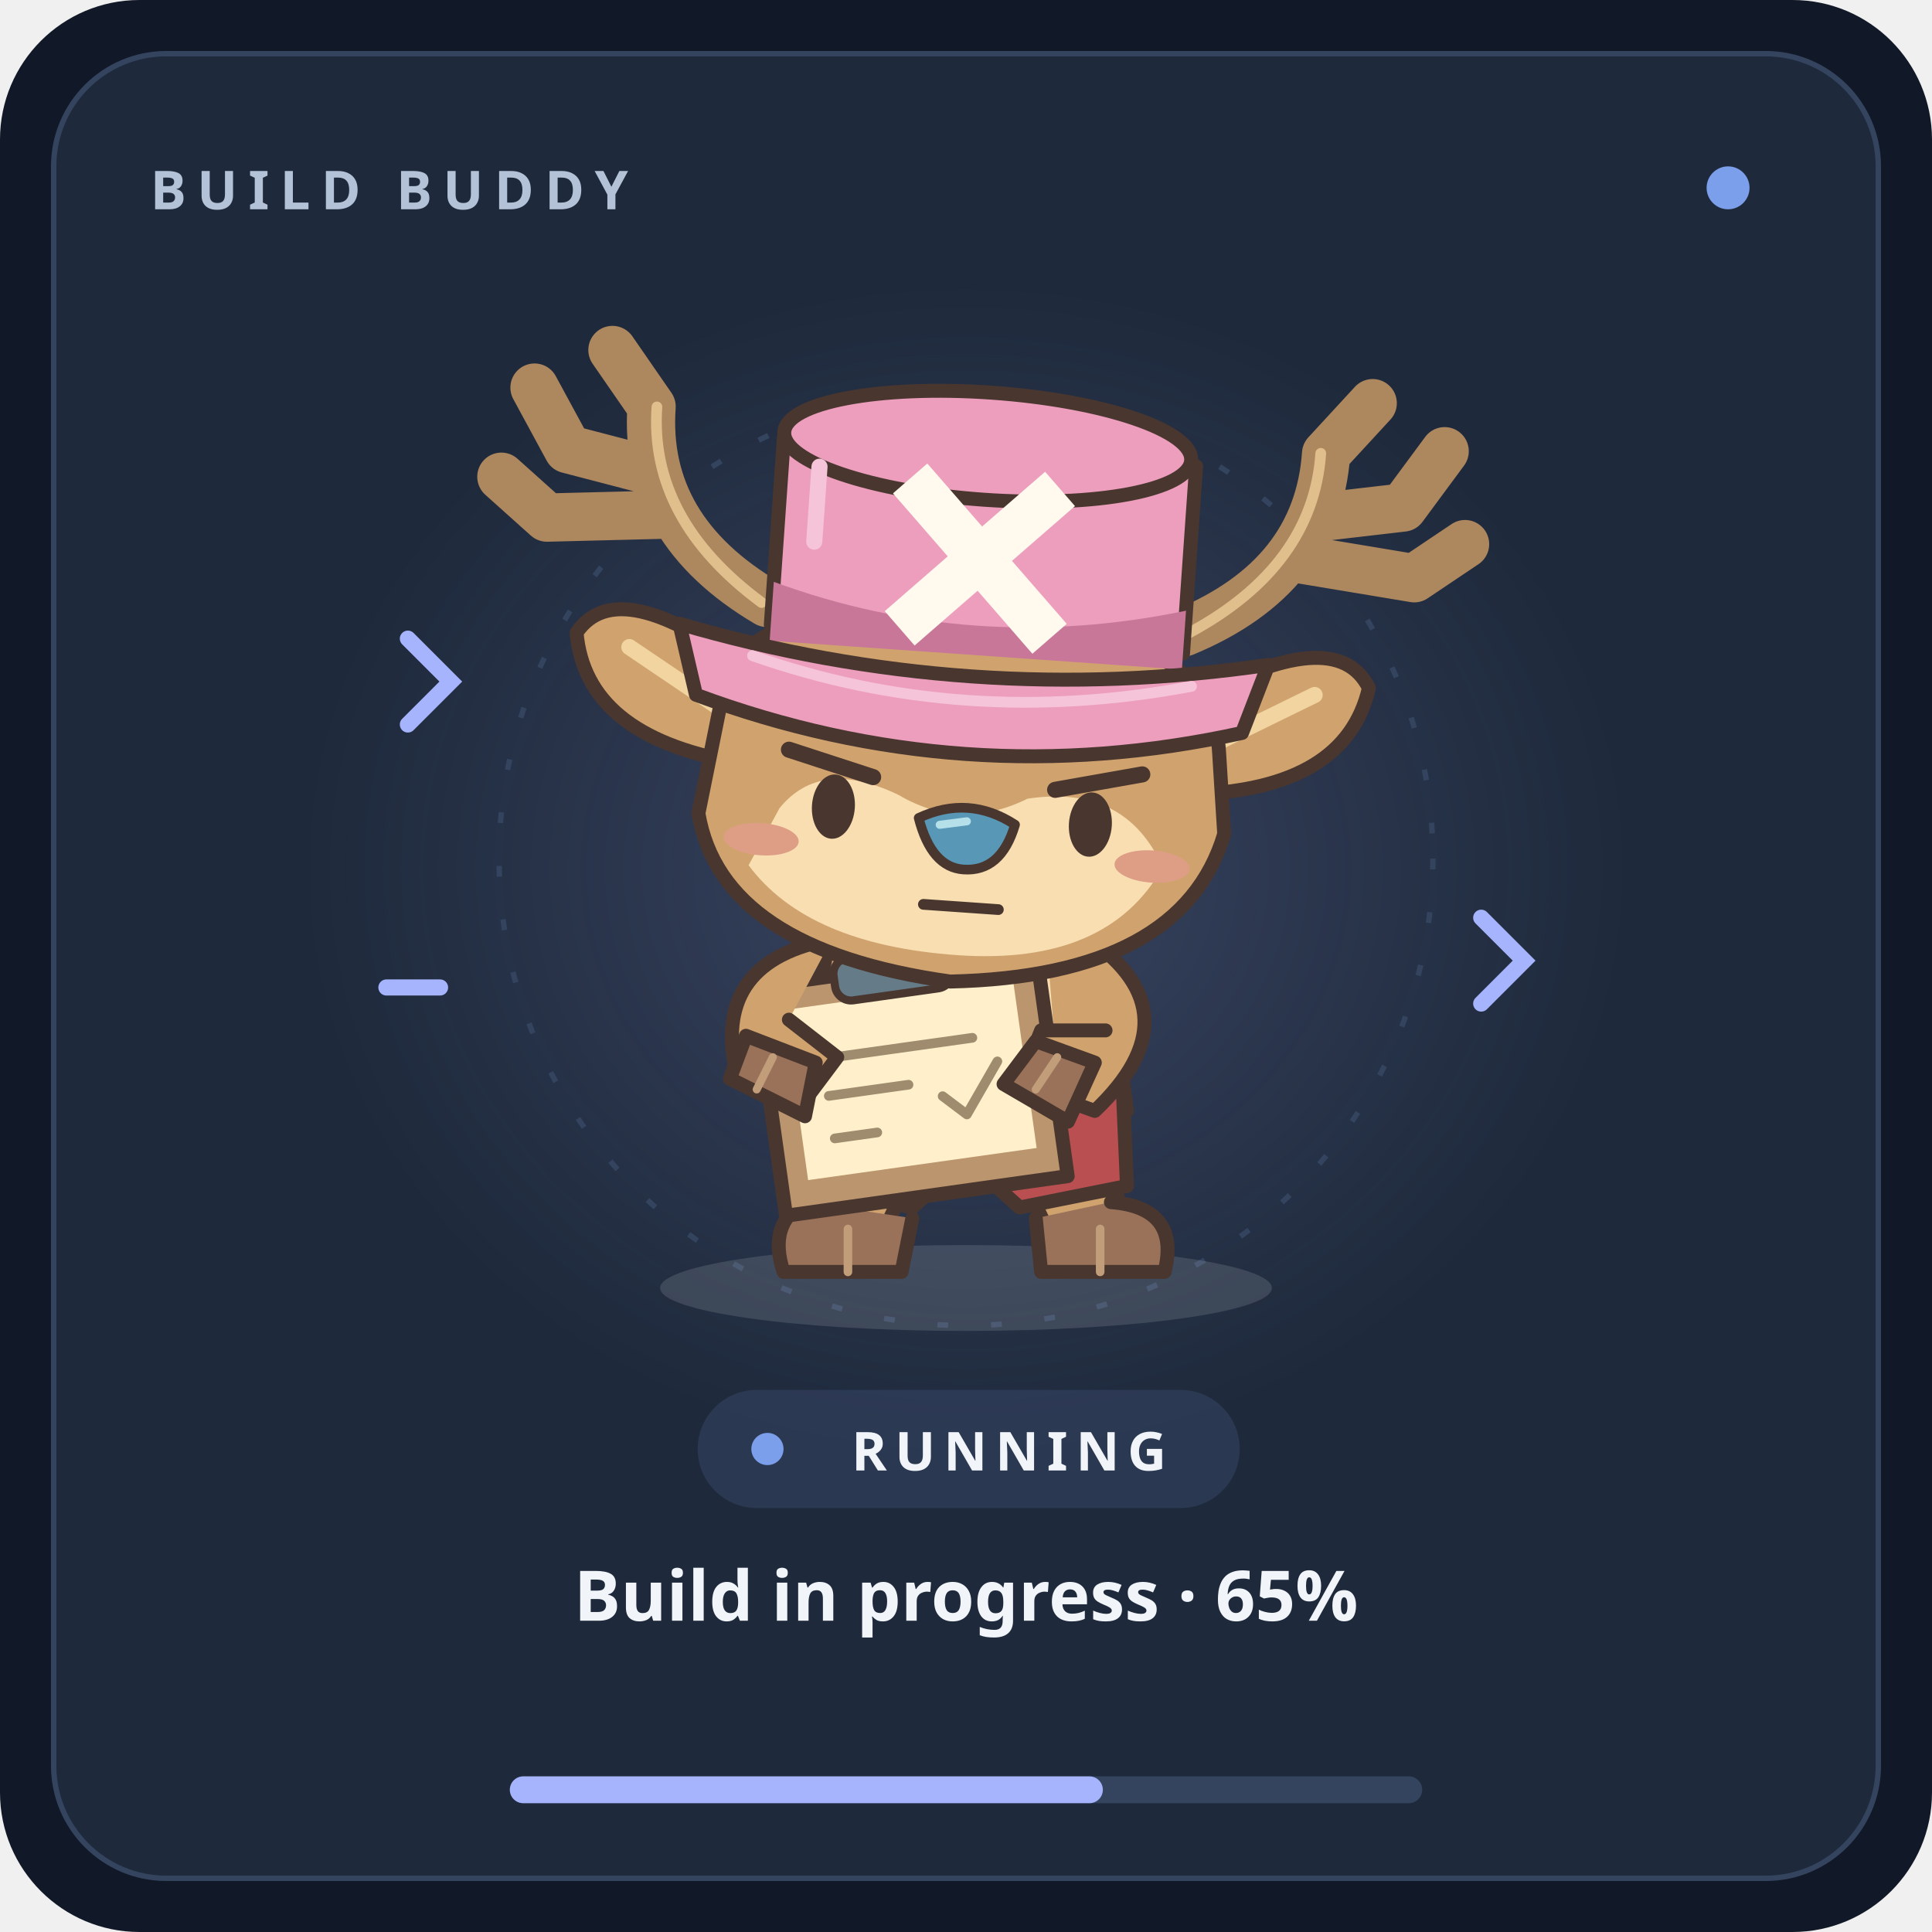
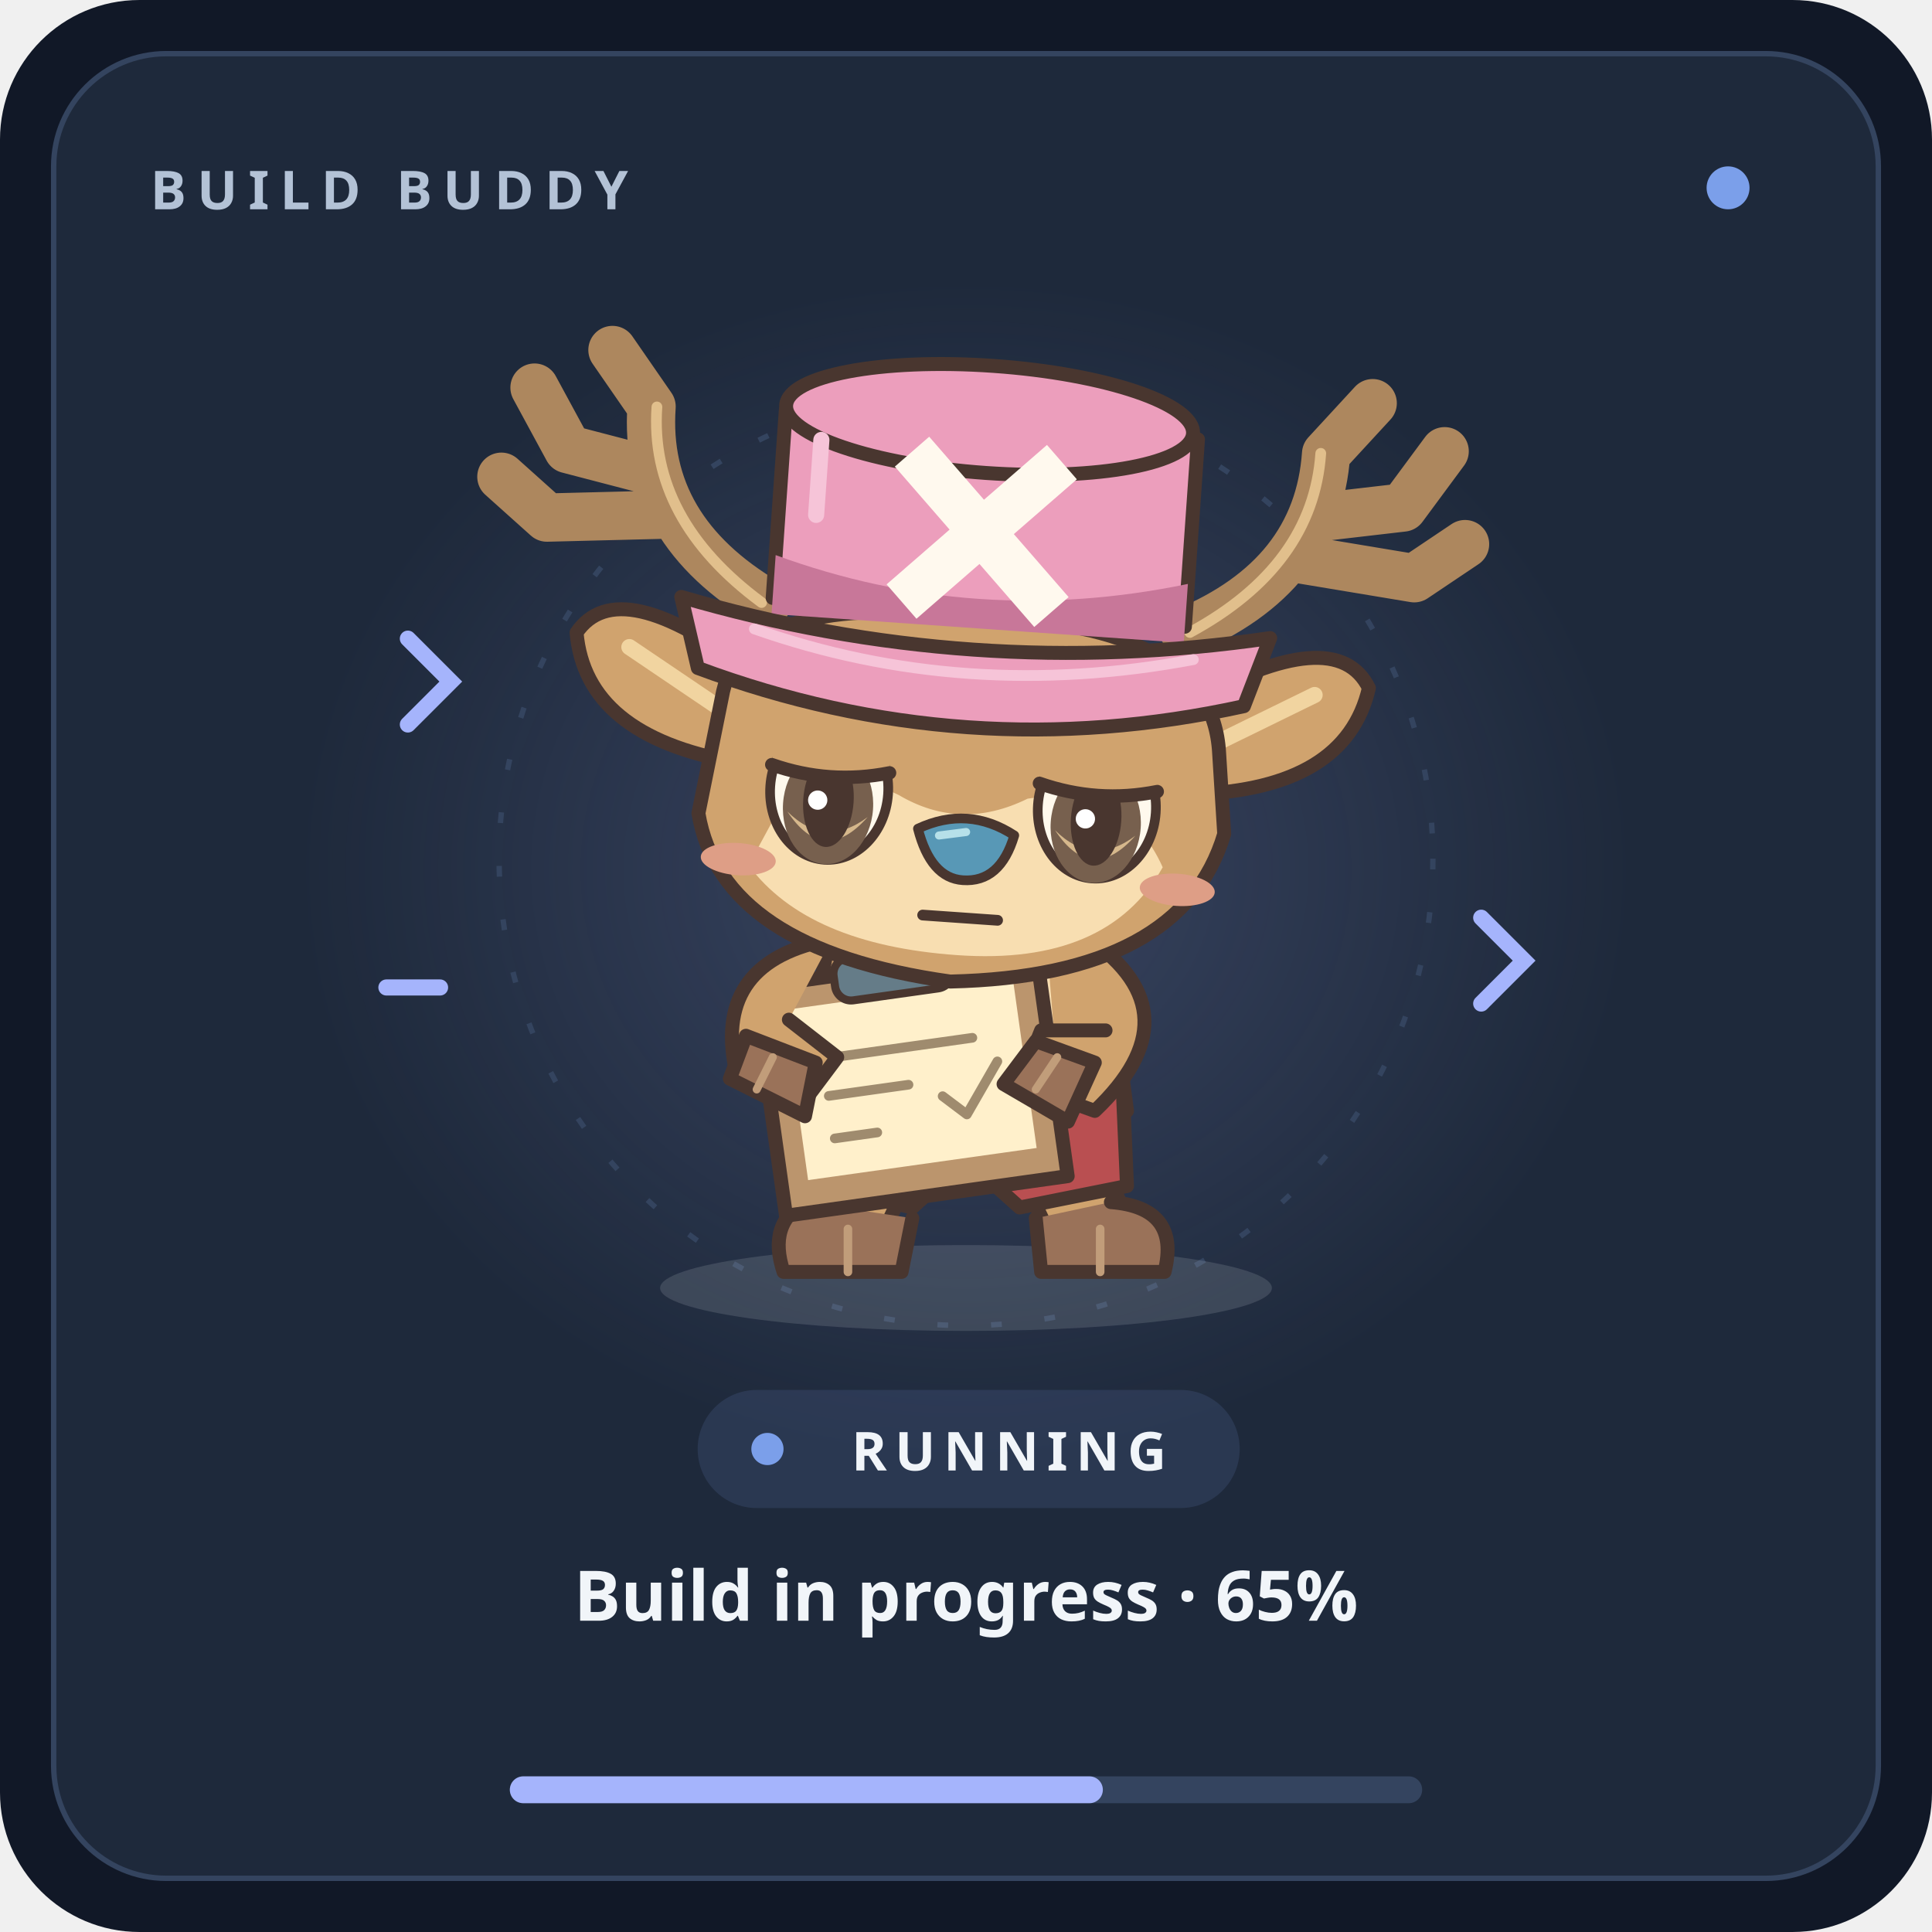
<svg xmlns="http://www.w3.org/2000/svg" width="300" height="300" viewBox="0 0 360 360" role="img" aria-labelledby="title desc" data-character="chopper" data-mood="focused" data-theme="dark">
  <defs>
-     <linearGradient id="shell" x1="0" y1="0" x2="0.8" y2="1">
-       <stop stop-color="#a5b4fc" />
-       <stop offset="1" stop-color="#5b66a5" />
-     </linearGradient>
    <radialGradient id="halo">
      <stop stop-color="#a5b4fc" stop-opacity=".2" />
      <stop offset="1" stop-color="#a5b4fc" stop-opacity="0" />
    </radialGradient>
  </defs>
  <style>
 .buddy{transform-origin:180px 170px;animation:work 3.2s ease-in-out infinite}
 .eyes{transform-box:fill-box;transform-origin:center;animation:blink 5.4s infinite}
-  .tail{transform-origin:229px 206px;animation:tail 3.2s ease-in-out infinite}
-  .spark{transform-box:fill-box;transform-origin:center;animation:twinkle 2.8s ease-in-out infinite}
+  .eye-glint,.spark{transform-box:fill-box;transform-origin:center;animation:twinkle 2.8s ease-in-out infinite}
 @keyframes bounce{0%,100%{transform:translateY(0) rotate(-2deg)}50%{transform:translateY(-7px) rotate(2deg)}}
 @keyframes shake{0%,85%,100%{transform:translateX(0)}89%,97%{transform:translateX(-2px) rotate(-1deg)}93%{transform:translateX(2px) rotate(1deg)}}
 @keyframes work{0%,100%{transform:rotate(-2deg)}50%{transform:rotate(2deg) translateY(-2px)}}
 @keyframes float{0%,100%{transform:translateY(0)}50%{transform:translateY(-6px)}}
 @keyframes blink{0%,43%,47%,100%{transform:scaleY(1)}45%{transform:scaleY(.12)}}
-  @keyframes tail{0%,100%{transform:rotate(-5deg)}50%{transform:rotate(8deg)}}
 @keyframes twinkle{0%,100%{opacity:.55;transform:scale(.88)}50%{opacity:1;transform:scale(1.08)}}
-  @media(prefers-reduced-motion:reduce){.buddy,.eyes,.tail,.spark{animation:none!important}}
+  @media(prefers-reduced-motion:reduce){.buddy,.eyes,.eye-glint,.spark{animation:none!important}}
 </style>
  <rect width="360" height="360" rx="26" fill="#111827" />
  <rect x="10" y="10" width="340" height="340" rx="21" fill="#1e293b" stroke="#34445f" />
  <g font-family="ui-sans-serif,system-ui,sans-serif">
    <text x="28" y="39" font-size="10" font-weight="700" letter-spacing="2" fill="#b3c2d6">BUILD BUDDY</text>
    <circle cx="322" cy="35" r="4" fill="#7b9fea" />
    <ellipse cx="180" cy="162" rx="123" ry="111" fill="url(#halo)" />
    <circle cx="180" cy="160" r="87" fill="none" stroke="#34445f" stroke-dasharray="2 8" />
    <ellipse cx="180" cy="240" rx="57" ry="8" fill="#f1f5f9" opacity=".13" />
    <g stroke="#a5b4fc" stroke-width="3" stroke-linecap="round">
      <path d="m76 135 8 -8 -8 -8 m200 68 8 -8 -8 -8" fill="none" />
      <path d="m72 184 10 0" />
    </g>
    <g class="buddy" stroke="#f1f5f9" stroke-width="3" stroke-linecap="round" stroke-linejoin="round">
      <g stroke="#49362f" stroke-width="2.6">
        <path d="m156 211 -5 17 12 5 9 -19 m16 0 9 19 13 -6 -7 -16" fill="#d0a36e" />
        <path d="M150 224 Q143 228 146 237 L168 237 l2 -10 M193 227 l1 10 23 0 Q220 225 207 224" fill="#9a7259" />
        <path d="m158 229 0 8 m47 -8 0 8" fill="none" stroke="#c19d7a" stroke-width="1.6" />
        <path d="M156 167 Q180 155 205 169 L210 207 196 219 162 220 149 204Z" fill="#d0a36e" />
        <path d="M166 173 Q180 168 195 175 L197 200 164 201Z" fill="#f8deb1" stroke="none" />
        <path d="M150 198 Q180 206 209 198 L210 221 190 225 180 216 170 225 148 220Z" fill="#b94f51" />
        <path d="m153 203 53 0 m-26 1 0 12" fill="none" stroke="#eaa28b" stroke-width="1.5" />
        <g data-part="medical-chart" transform="rotate(-8 170 200)">
          <path d="m143 180 53 0 0 43 -53 0Z" fill="#bb956d" />
          <path d="m148 185 43 0 0 32 -43 0Z" fill="#fff0cb" stroke="none" />
          <rect x="158" y="177" width="22" height="8" rx="3" fill="#657c88" stroke-width="1.5" />
          <path d="m154 195 28 0 m-28 7 15 0 m-15 8 8 0 m13 -5 4 4 7 -9" fill="none" stroke="#9f8b6e" stroke-width="1.8" />
        </g>
        <path d="M155 175 Q133 179 137 199 L150 205 l6 -8 -9 -7 M203 175 Q223 189 204 207 L190 202 l4 -10 12 0" fill="#d0a36e" />
        <path d="m139 193 13 5 -2 10 -14 -7Z m54 1 11 4 -5 11 -12 -7Z" fill="#9a7259" />
        <path d="m144 197 -3 6 m56 -6 -4 6" stroke="#c19d7a" stroke-width="1.5" />
        <g transform="rotate(4 180 141)">
          <g data-part="antlers" fill="none" stroke="#ad875e" stroke-width="9">
            <path d="M141 115 Q117 103 117 80 L109 70 M118 92 102 89 95 78 M120 100 99 102 90 95 M219 115 Q243 103 243 80 L251 70 M242 92 258 89 265 78 M240 100 261 102 270 95" />
            <path d="M140 115 Q118 101 118 80 M220 115 Q242 101 242 80" stroke="#e1bf8c" stroke-width="2" />
          </g>
          <path d="M139 128 Q113 111 106 123 Q109 142 137 145 M221 128 Q247 111 254 123 Q251 142 223 145" fill="#d0a36e" />
          <path d="m116 125 19 11 m109 -11 -19 11" stroke="#f1d4a0" stroke-width="3" />
          <path d="M134 132 Q137 113 180 115 Q224 113 227 137 L229 152 Q223 179 180 183 Q137 180 131 155Z" fill="#d0a36e" />
          <path d="M146 153 Q153 143 168 149 Q180 155 192 148 Q210 144 218 159 Q209 178 181 178 Q153 178 141 164Z" fill="#f8deb1" stroke="none" />
          <g data-part="chopper-expression">
-             <ellipse cx="143" cy="159" rx="7" ry="3" fill="#de9e86" stroke="none" />
-             <ellipse cx="216" cy="159" rx="7" ry="3" fill="#de9e86" stroke="none" />
-             <path d="M147 142 163 146 M197 146 213 142" fill="none" stroke-width="3" />
-             <ellipse cx="156" cy="152" rx="4" ry="6" fill="#49362f" stroke="none" />
-             <ellipse cx="204" cy="152" rx="4" ry="6" fill="#49362f" stroke="none" />
-             <path d="m174 169 14 0" fill="none" stroke-width="2" />
+             <ellipse cx="139" cy="163" rx="7" ry="3" fill="#de9e86" stroke="none" />
+             <ellipse cx="221" cy="163" rx="7" ry="3" fill="#de9e86" stroke="none" />
+             <g data-part="expressive-eyes" data-expression="focused" stroke="#49362f" stroke-width="1.8">
+               <g data-eye="1" transform="translate(155.0 149.0)">
+                 <g class="eyes">
+                   <ellipse rx="11.0" ry="13.0" fill="#fff9ed" />
+                   <ellipse cy="3.0" rx="8.4" ry="10.8" fill="#77604e" stroke="none" />
+                   <path d="M-7.5 4.5 Q0 11.0 7.5 4.5 Q0 14.3 -7.5 4.5Z" fill="#d6b88c" stroke="none" />
+                   <ellipse cy="2.0" rx="4.7" ry="8.6" fill="#49362f" stroke="none" />
+                   <path d="M-11.0 -13.0 Q0 -16.9 11.0 -13.0 L11.0 -4 Q0 -1 -11.0 -4Z" fill="#d0a36e" stroke="none" />
+                   <path d="M-11.0 -4 Q0 -1 11.0 -4" fill="none" stroke="#49362f" stroke-width="2.5" />
+                   <circle cx="-2" cy="2" r="1.8" fill="#ffffff" stroke="none" />
+                 </g>
+                 <path d="M-11.0 -19.0 11.0 -15.0" fill="none" stroke="#49362f" stroke-width="2.5" />
+               </g>
+               <g data-eye="2" transform="translate(205.0 149.0)">
+                 <g class="eyes">
+                   <ellipse rx="11.0" ry="13.0" fill="#fff9ed" />
+                   <ellipse cy="3.0" rx="8.4" ry="10.8" fill="#77604e" stroke="none" />
+                   <path d="M-7.5 4.5 Q0 11.0 7.5 4.5 Q0 14.3 -7.5 4.5Z" fill="#d6b88c" stroke="none" />
+                   <ellipse cy="2.0" rx="4.7" ry="8.6" fill="#49362f" stroke="none" />
+                   <path d="M-11.0 -13.0 Q0 -16.9 11.0 -13.0 L11.0 -4 Q0 -1 -11.0 -4Z" fill="#d0a36e" stroke="none" />
+                   <path d="M-11.0 -4 Q0 -1 11.0 -4" fill="none" stroke="#49362f" stroke-width="2.5" />
+                   <circle cx="-2" cy="2" r="1.8" fill="#ffffff" stroke="none" />
+                 </g>
+                 <path d="M-11.0 -15.0 11.0 -19.0" fill="none" stroke="#49362f" stroke-width="2.5" />
+               </g>
+             </g>
+             <path d="m174 171 14 0" fill="none" stroke-width="2" />
            <g data-part="blue-nose">
-               <path d="M172 153 Q181 148 190 153 Q188 162 181 162 Q175 162 172 153Z" fill="#5898b6" stroke-width="1.8" />
-               <path d="m176 154 5 -1" stroke="#b6e0e9" stroke-width="1.5" />
+               <path d="M172 155 Q181 150 190 155 Q188 164 181 164 Q175 164 172 155Z" fill="#5898b6" stroke-width="1.8" />
+               <path d="m176 156 5 -1" stroke="#b6e0e9" stroke-width="1.5" />
            </g>
          </g>
-           <g data-part="pink-hat">
+           <g data-part="pink-hat" transform="translate(0 -5)">
            <path d="M142 119 142 84 Q180 68 219 84 L219 119Z" fill="#ec9ebc" />
            <ellipse cx="180" cy="83" rx="38" ry="10" fill="#ec9ebc" />
            <path d="M142 111 Q180 122 219 111 L219 122 142 122Z" fill="#c87799" stroke="none" />
            <path d="M125 120 Q180 132 235 120 L231 133 Q180 148 129 133Z" fill="#ec9ebc" />
            <path d="M139 125 Q179 136 221 125" fill="none" stroke="#f6c4d8" stroke-width="2" />
            <path d="m169 87 11 11 11 -11 6 6 -11 11 11 11 -6 6 -11 -11 -11 11 -6 -6 11 -11 -11 -11Z" fill="#fff9ee" stroke="none" />
            <path d="M149 89 v14" stroke="#f6c4d8" stroke-width="3" />
          </g>
        </g>
      </g>
    </g>
    <rect x="130" y="259" width="101" height="22" rx="11" fill="#7b9fea" fill-opacity=".13" />
    <circle cx="143" cy="270" r="3" fill="#7b9fea" />
    <text x="188" y="274" text-anchor="middle" fill="#f1f5f9" font-size="10" font-weight="750" letter-spacing="1.5">RUNNING</text>
    <text x="180" y="302" text-anchor="middle" fill="#f1f5f9" font-size="13" font-weight="600">Build in progress · 65%</text>
    <rect x="95" y="331" width="170" height="5" rx="2.5" fill="#34445f" />
    <rect x="95" y="331" width="110.5" height="5" rx="2.5" fill="#a5b4fc" />
  </g>
</svg>
